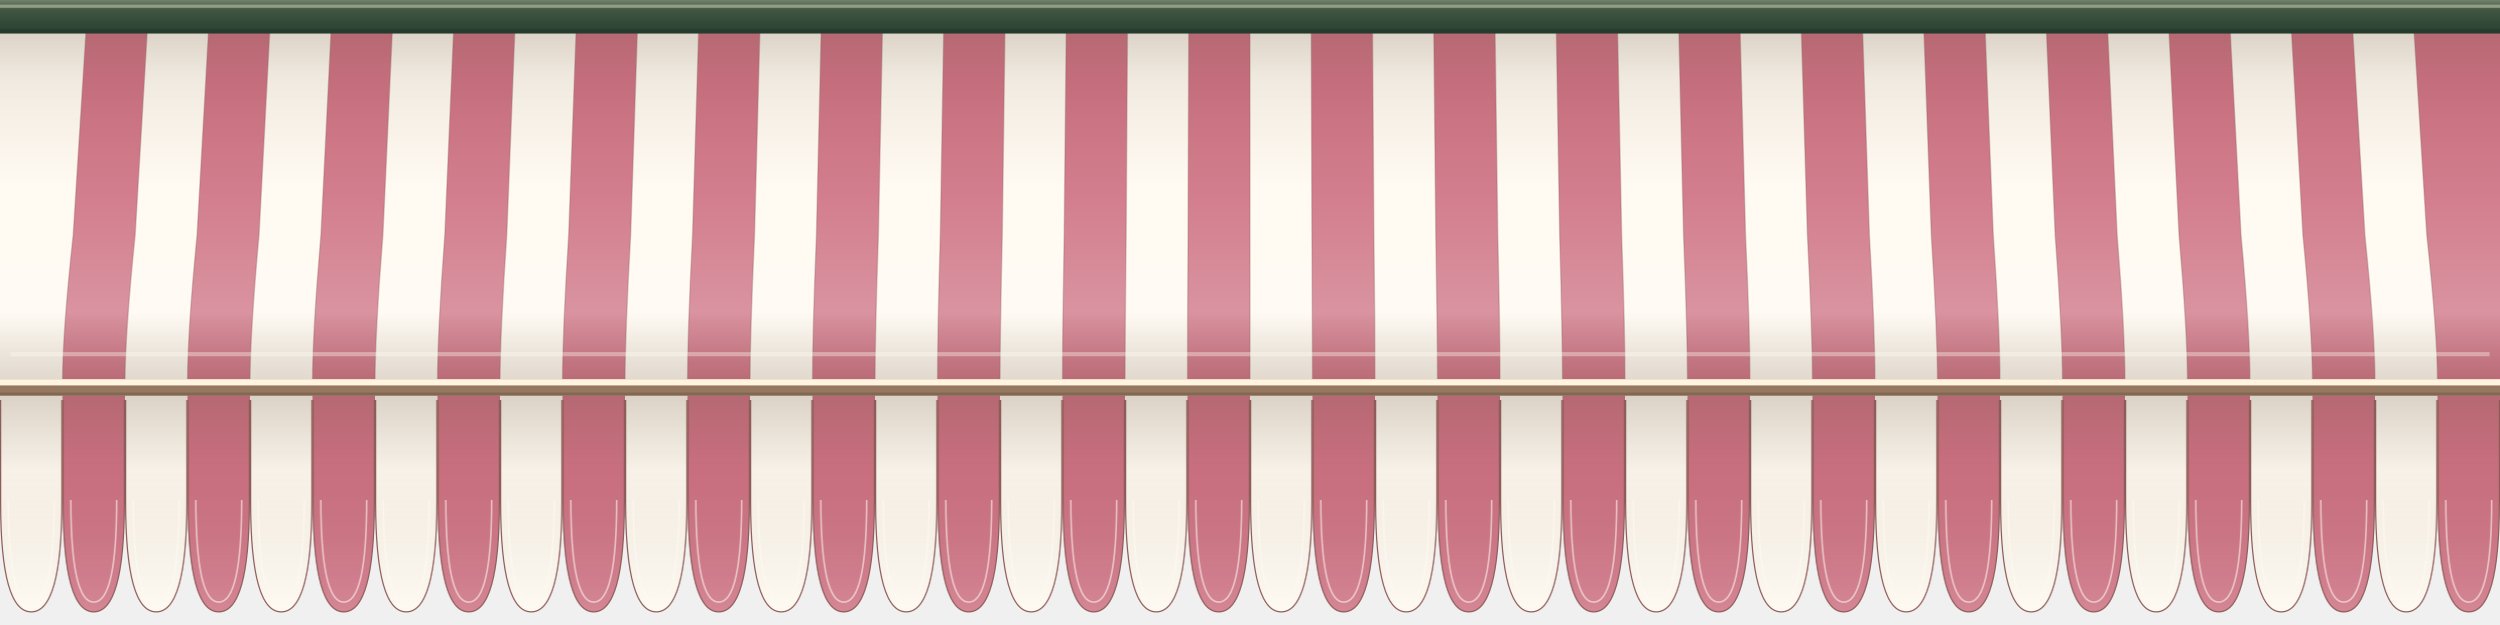
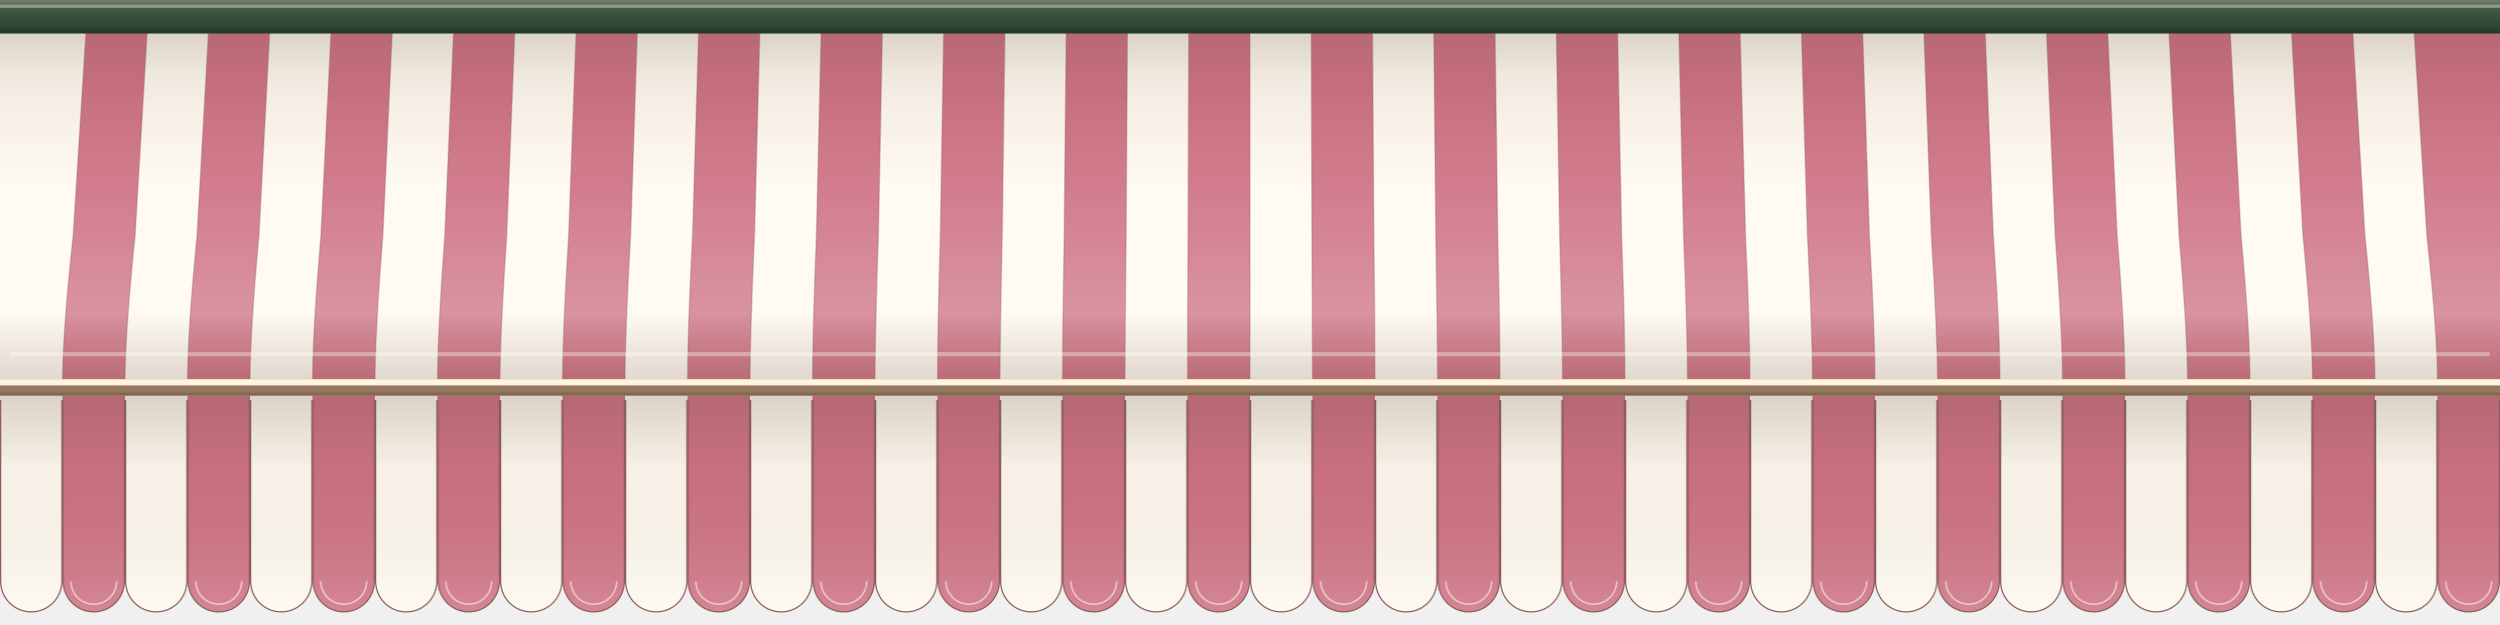
<svg xmlns="http://www.w3.org/2000/svg" width="1200" height="300" viewBox="0 0 1200 300" preserveAspectRatio="none">
  <defs>
    <linearGradient id="awning-slope-shade" x1="0" y1="0" x2="0" y2="1">
      <stop stop-color="#654d3b" stop-opacity=".24" />
      <stop offset=".15" stop-color="#654d3b" stop-opacity=".09" />
      <stop offset=".45" stop-color="#ffffff" stop-opacity=".08" />
      <stop offset=".8" stop-color="#ffffff" stop-opacity=".24" />
      <stop offset="1" stop-color="#654d3b" stop-opacity=".2" />
    </linearGradient>
    <linearGradient id="awning-valance-shade" x1="0" y1="0" x2="0" y2="1">
      <stop stop-color="#654d3b" stop-opacity=".24" />
      <stop offset=".35" stop-color="#654d3b" stop-opacity=".05" />
      <stop offset="1" stop-color="#ffffff" stop-opacity=".16" />
    </linearGradient>
    <linearGradient id="awning-rail" x1="0" y1="0" x2="0" y2="1">
      <stop stop-color="#71816b" />
      <stop offset=".3" stop-color="#415743" />
      <stop offset="1" stop-color="#283e30" />
    </linearGradient>
    <clipPath id="awning-slope-clip">
      <rect y="13" width="1200" height="171" />
    </clipPath>
    <pattern id="awning-stripes" width="60" height="300" patternUnits="userSpaceOnUse">
      <rect width="30" height="300" fill="#fffaf1" />
      <rect x="30" width="30" height="300" fill="#ce7183" />
    </pattern>
    <pattern id="awning-hanging-panels" width="30" height="300" patternUnits="userSpaceOnUse">
-       <path d="M0 188H30V241Q30 294 15 294Q0 294 0 241Z" fill="white" />
+       <path d="M0 188H30V279A15 15 0 0 1 0 279Z" fill="white" />
    </pattern>
    <mask id="awning-valance-mask" maskUnits="userSpaceOnUse" x="0" y="188" width="1200" height="108">
      <rect y="188" width="1200" height="108" fill="url(#awning-hanging-panels)" />
    </mask>
    <pattern id="awning-hem-stitch" width="30" height="300" patternUnits="userSpaceOnUse">
-       <path d="M0 192V241Q0 294 15 294Q30 294 30 241V192" fill="none" stroke="#8e5d59" stroke-width="1.2" />
-       <path d="M4 240Q4 289 15 289Q26 289 26 240" fill="none" stroke="#fffaf1" stroke-width=".8" opacity=".55" />
+       <path d="M0 192V279A15 15 0 0 0 30 279V192" fill="none" stroke="#8e5d59" stroke-width="1.2" />
+       <path d="M4 279A11 11 0 0 0 26 279" fill="none" stroke="#fffaf1" stroke-width=".8" opacity=".55" />
    </pattern>
  </defs>
  <g id="awning-sloped-fabric" data-stripe-count="40" clip-path="url(#awning-slope-clip)">
    <rect y="13" width="1200" height="171" fill="#fffaf1" />
    <g fill="#ce7183">
      <path d="M41.4 13H70.8L64.86 112.84Q60 160 60 184H30Q30 160 35.13 112.84Z" />
      <path d="M100.2 13H129.6L124.32 112.84Q120 160 120 184H90Q90 160 94.59 112.84Z" />
      <path d="M159 13H188.4L183.78 112.84Q180 160 180 184H150Q150 160 154.05 112.84Z" />
      <path d="M217.8 13H247.2L243.24 112.84Q240 160 240 184H210Q210 160 213.51 112.84Z" />
      <path d="M276.6 13H306L302.7 112.84Q300 160 300 184H270Q270 160 272.97 112.84Z" />
      <path d="M335.4 13H364.8L362.16 112.84Q360 160 360 184H330Q330 160 332.43 112.84Z" />
      <path d="M394.2 13H423.6L421.62 112.84Q420 160 420 184H390Q390 160 391.89 112.84Z" />
      <path d="M453 13H482.4L481.08 112.84Q480 160 480 184H450Q450 160 451.35 112.84Z" />
      <path d="M511.8 13H541.2L540.54 112.84Q540 160 540 184H510Q510 160 510.81 112.84Z" />
      <path d="M570.6 13H600L600 112.84Q600 160 600 184H570Q570 160 570.27 112.84Z" />
      <path d="M629.4 13H658.8L659.46 112.84Q660 160 660 184H630Q630 160 629.73 112.84Z" />
      <path d="M688.2 13H717.6L718.92 112.84Q720 160 720 184H690Q690 160 689.19 112.84Z" />
      <path d="M747 13H776.4L778.38 112.84Q780 160 780 184H750Q750 160 748.65 112.84Z" />
      <path d="M805.8 13H835.2L837.84 112.84Q840 160 840 184H810Q810 160 808.11 112.84Z" />
      <path d="M864.6 13H894L897.3 112.84Q900 160 900 184H870Q870 160 867.57 112.84Z" />
      <path d="M923.4 13H952.8L956.76 112.84Q960 160 960 184H930Q930 160 927.03 112.84Z" />
      <path d="M982.2 13H1011.6L1016.22 112.84Q1020 160 1020 184H990Q990 160 986.49 112.84Z" />
      <path d="M1041 13H1070.4L1075.68 112.84Q1080 160 1080 184H1050Q1050 160 1045.95 112.84Z" />
      <path d="M1099.8 13H1129.2L1135.14 112.84Q1140 160 1140 184H1110Q1110 160 1105.41 112.84Z" />
      <path d="M1158.6 13H1200L1200 112.84Q1200 160 1200 184H1170Q1170 160 1164.87 112.84Z" />
    </g>
    <rect y="13" width="1200" height="171" fill="url(#awning-slope-shade)" />
    <g fill="none" stroke="#986662" stroke-width=".7" opacity=".35">
      <path d="M41.4 13L35.13 112.84Q30 160 30 184" />
      <path d="M70.8 13L64.86 112.84Q60 160 60 184" />
      <path d="M100.2 13L94.59 112.84Q90 160 90 184" />
      <path d="M129.6 13L124.32 112.84Q120 160 120 184" />
      <path d="M159 13L154.05 112.84Q150 160 150 184" />
      <path d="M188.4 13L183.78 112.84Q180 160 180 184" />
      <path d="M217.8 13L213.51 112.84Q210 160 210 184" />
      <path d="M247.2 13L243.24 112.84Q240 160 240 184" />
      <path d="M276.6 13L272.97 112.84Q270 160 270 184" />
      <path d="M306 13L302.7 112.84Q300 160 300 184" />
      <path d="M335.4 13L332.43 112.84Q330 160 330 184" />
      <path d="M364.8 13L362.16 112.84Q360 160 360 184" />
      <path d="M394.2 13L391.89 112.84Q390 160 390 184" />
      <path d="M423.6 13L421.62 112.84Q420 160 420 184" />
      <path d="M453 13L451.35 112.84Q450 160 450 184" />
      <path d="M482.4 13L481.08 112.84Q480 160 480 184" />
      <path d="M511.8 13L510.81 112.84Q510 160 510 184" />
      <path d="M541.2 13L540.54 112.84Q540 160 540 184" />
      <path d="M570.6 13L570.27 112.84Q570 160 570 184" />
      <path d="M600 13L600 112.84Q600 160 600 184" />
      <path d="M629.4 13L629.73 112.84Q630 160 630 184" />
      <path d="M658.8 13L659.46 112.84Q660 160 660 184" />
      <path d="M688.2 13L689.19 112.84Q690 160 690 184" />
      <path d="M717.6 13L718.92 112.84Q720 160 720 184" />
      <path d="M747 13L748.65 112.84Q750 160 750 184" />
      <path d="M776.4 13L778.38 112.84Q780 160 780 184" />
      <path d="M805.8 13L808.11 112.84Q810 160 810 184" />
      <path d="M835.2 13L837.84 112.84Q840 160 840 184" />
      <path d="M864.6 13L867.57 112.84Q870 160 870 184" />
      <path d="M894 13L897.3 112.84Q900 160 900 184" />
      <path d="M923.4 13L927.03 112.84Q930 160 930 184" />
      <path d="M952.8 13L956.76 112.84Q960 160 960 184" />
      <path d="M982.2 13L986.49 112.84Q990 160 990 184" />
      <path d="M1011.6 13L1016.22 112.84Q1020 160 1020 184" />
      <path d="M1041 13L1045.95 112.84Q1050 160 1050 184" />
      <path d="M1070.4 13L1075.68 112.84Q1080 160 1080 184" />
      <path d="M1099.8 13L1105.41 112.84Q1110 160 1110 184" />
      <path d="M1129.2 13L1135.14 112.84Q1140 160 1140 184" />
      <path d="M1158.6 13L1164.87 112.84Q1170 160 1170 184" />
    </g>
    <path d="M5 170H1195" fill="none" stroke="#fffaf1" stroke-width="2" opacity=".36" />
  </g>
-   <g id="awning-hanging-valance" data-scallop-count="40" mask="url(#awning-valance-mask)">
+   <g id="awning-hanging-valance" data-scallop-count="40" data-curve-depth="15" data-straight-depth="91" mask="url(#awning-valance-mask)">
    <rect y="188" width="1200" height="108" fill="url(#awning-stripes)" />
    <rect y="188" width="1200" height="108" fill="url(#awning-valance-shade)" />
    <rect y="188" width="1200" height="108" fill="url(#awning-hem-stitch)" />
  </g>
  <g id="awning-front-bar">
    <rect y="182" width="1200" height="8" fill="#967861" />
    <rect y="182" width="1200" height="3" fill="#fff4df" />
    <path d="M0 189H1200" stroke="#6b5745" stroke-width="1.2" opacity=".5" />
  </g>
  <g id="awning-wall-rail">
    <rect width="1200" height="16" fill="url(#awning-rail)" />
    <path d="M0 3H1200" stroke="#b3bc9d" stroke-width="1.5" opacity=".65" />
    <path d="M0 15H1200" stroke="#263b2b" stroke-width="2" />
  </g>
</svg>
